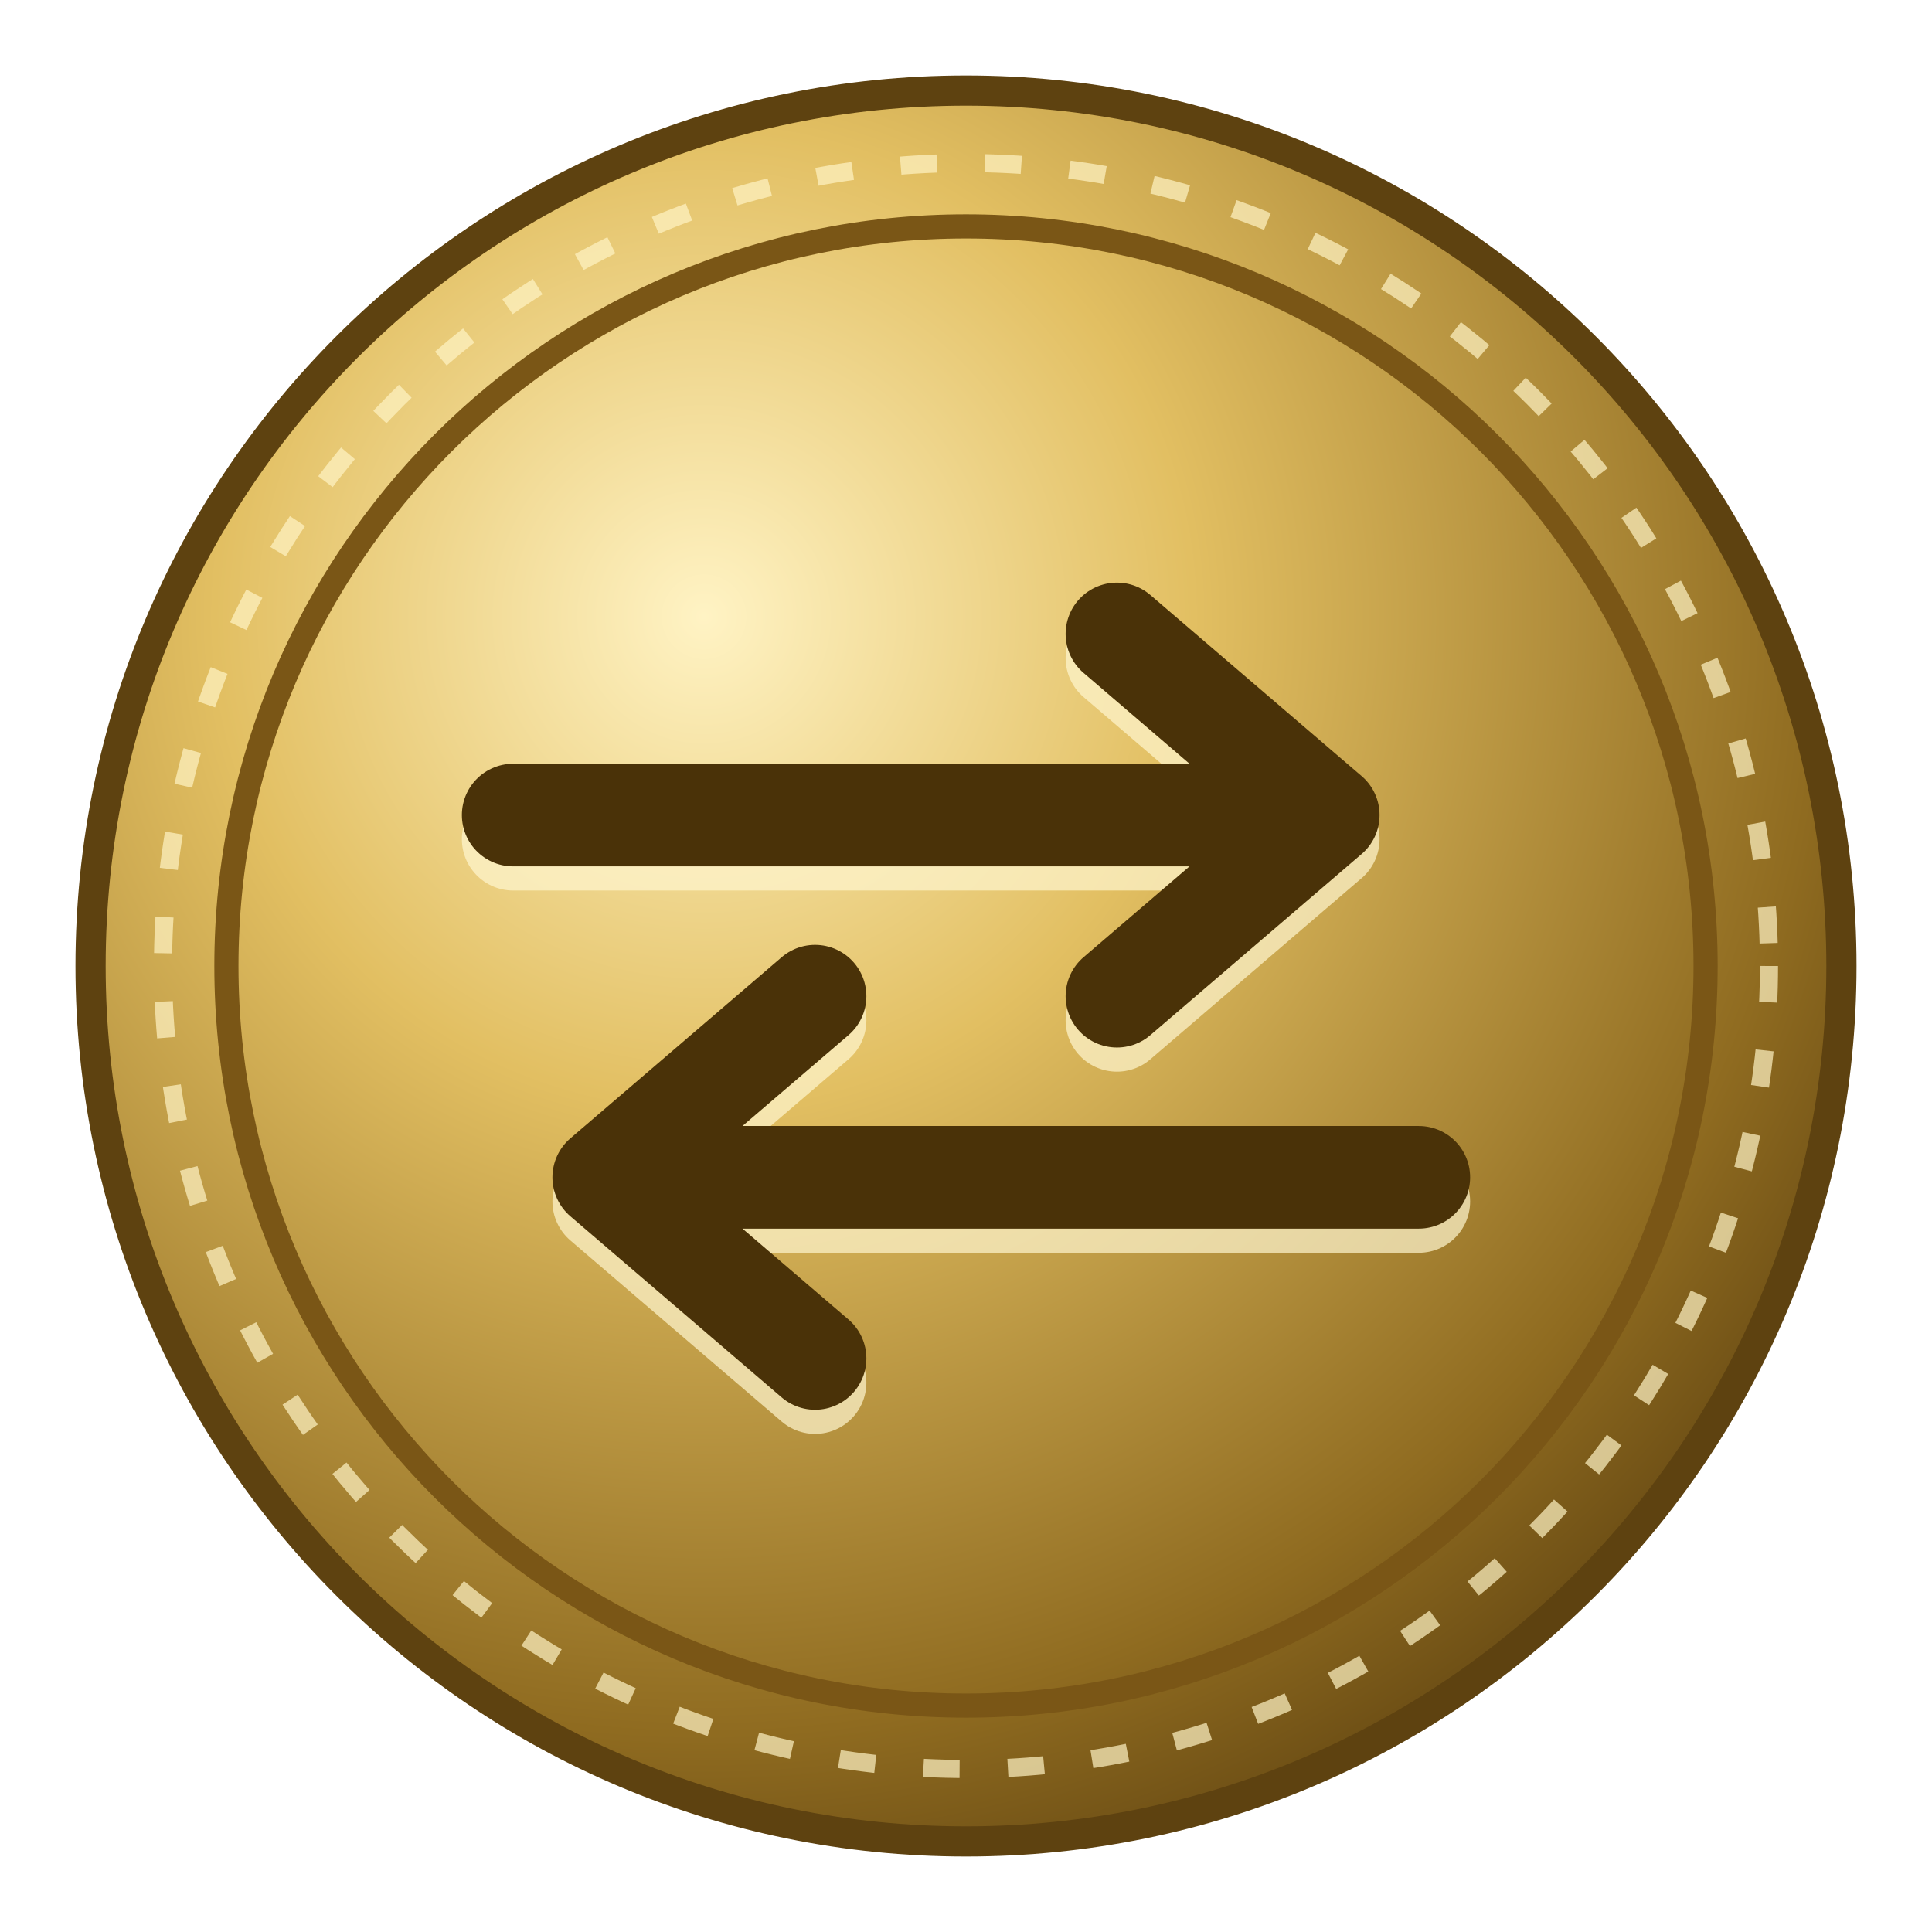
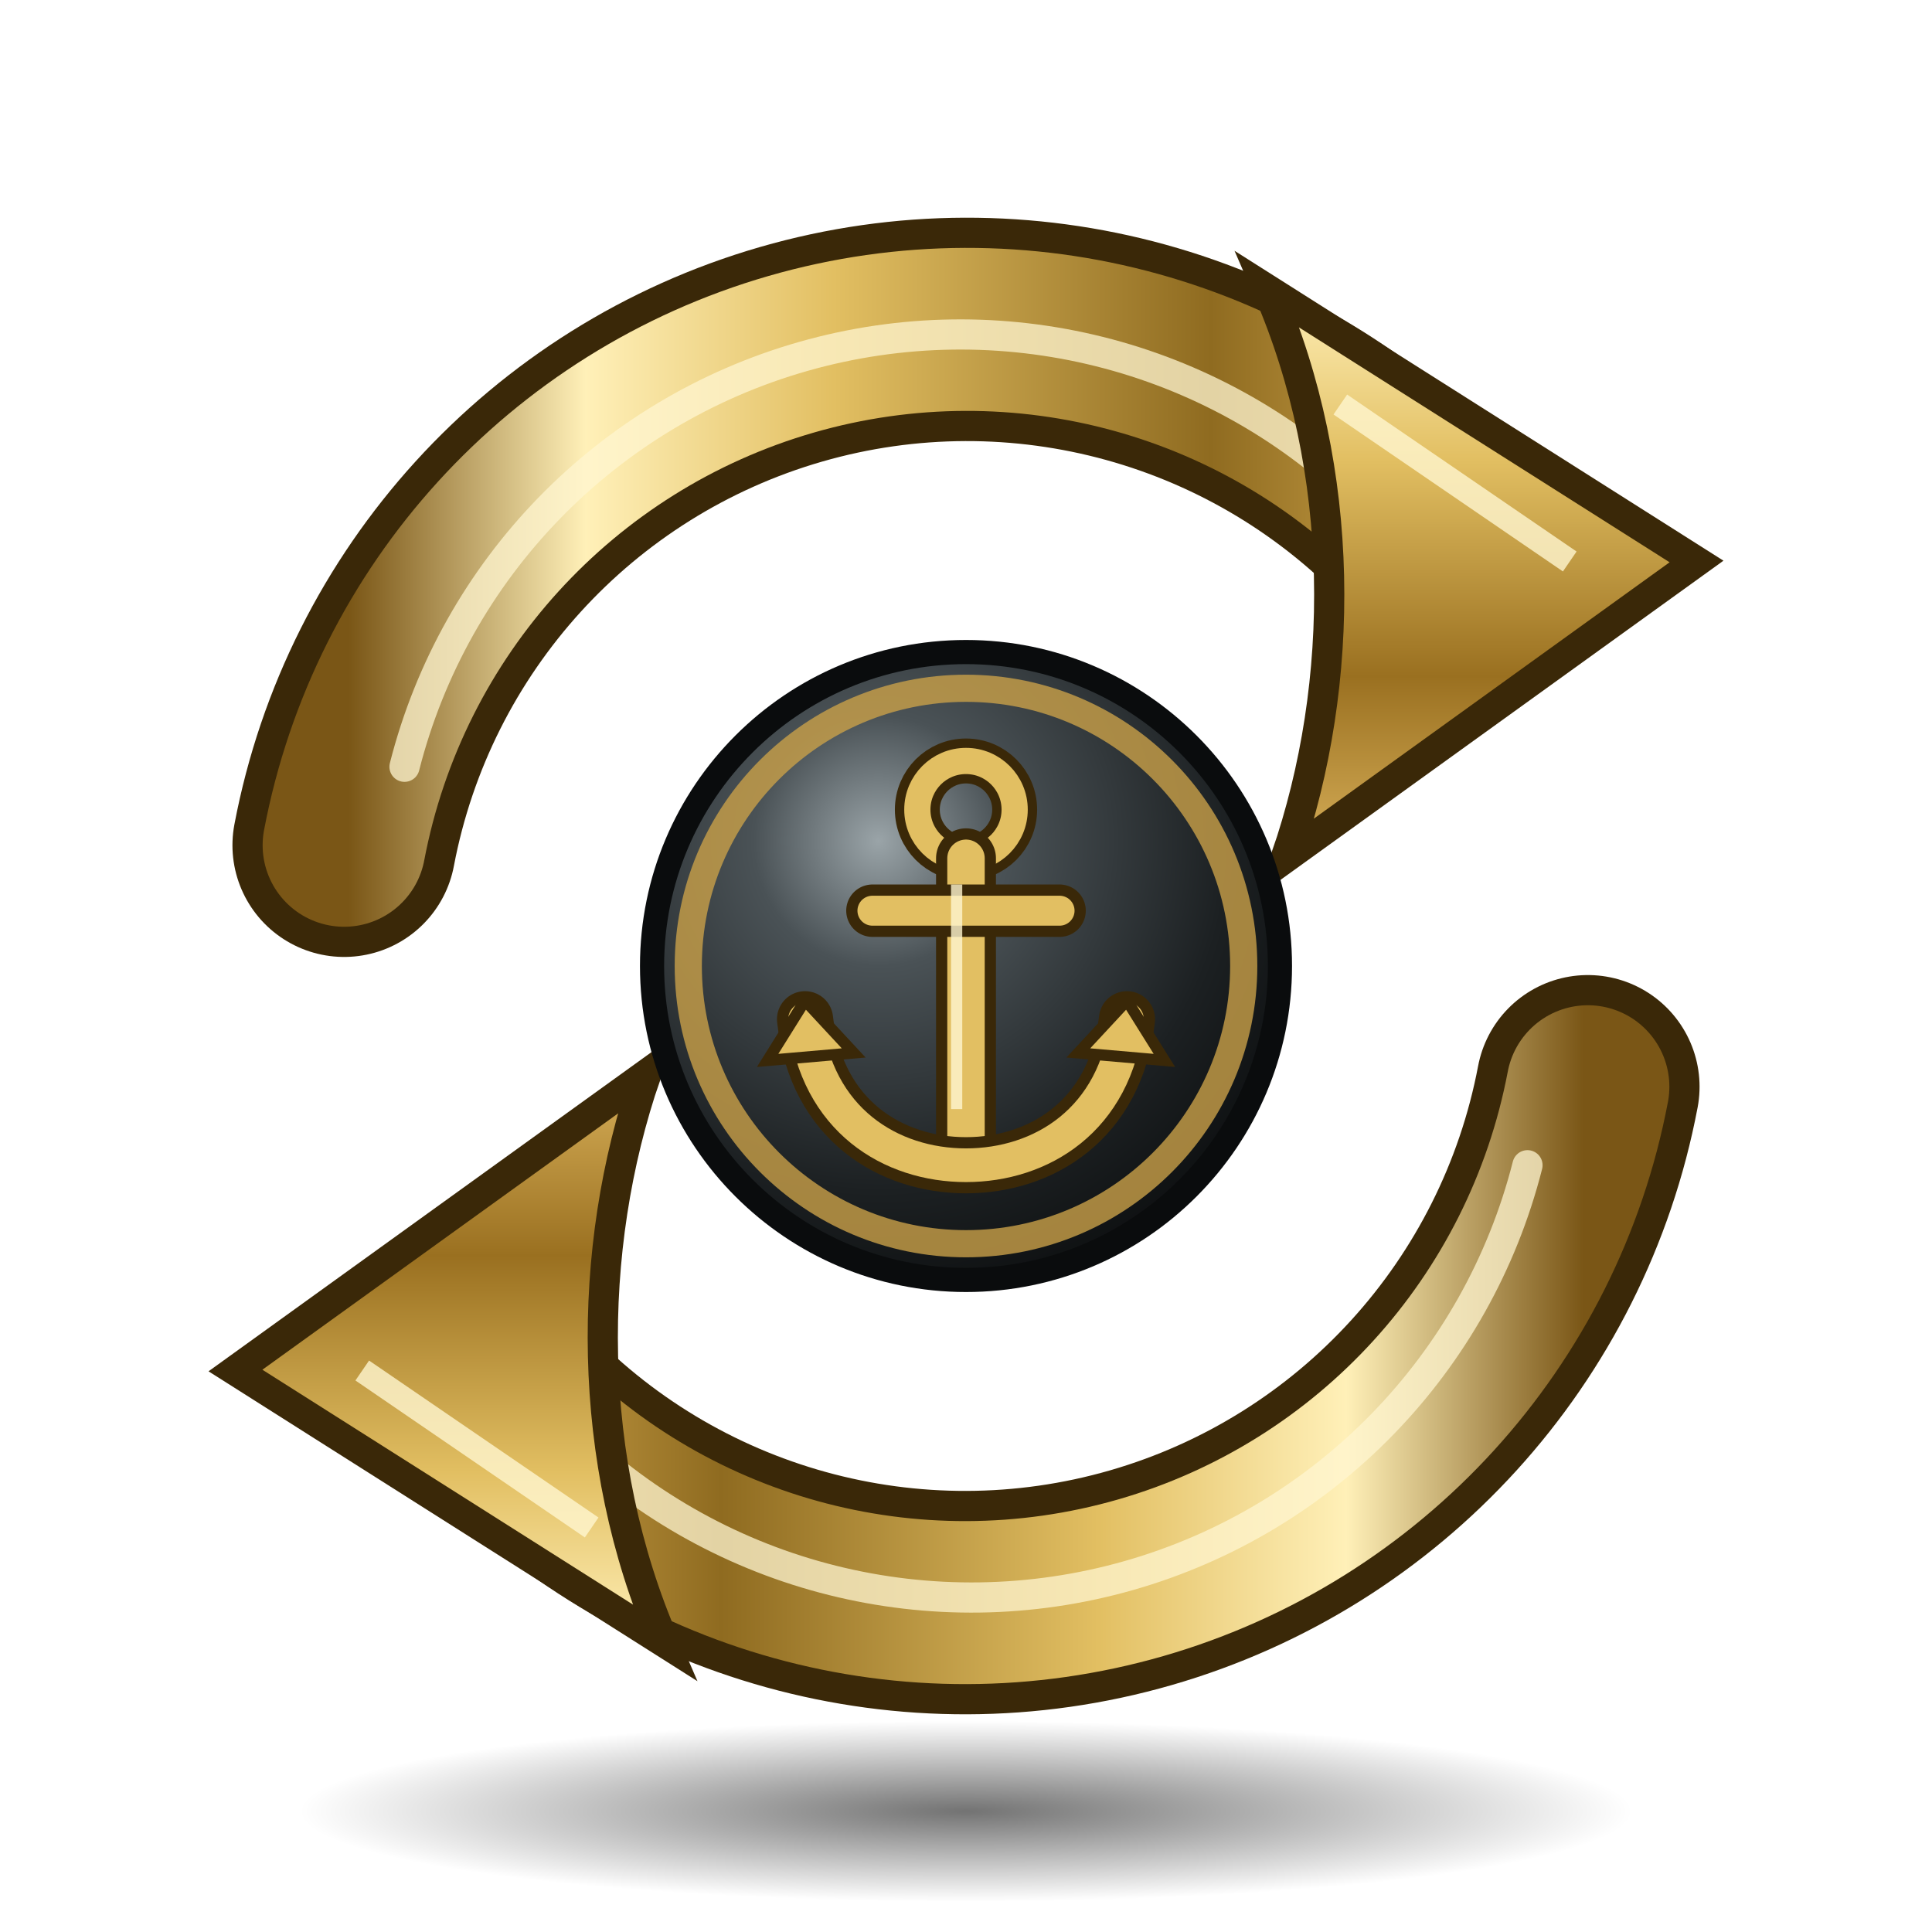
- <svg xmlns="http://www.w3.org/2000/svg" viewBox="0 0 64 64" width="128" height="128">
+ <svg xmlns="http://www.w3.org/2000/svg" viewBox="0.00 -1.00 64 64" width="128" height="128">
  <defs>
    <linearGradient id="br" x1="0" y1="0" x2="0" y2="1">
      <stop offset="0" stop-color="#fff0b8" />
      <stop offset=".3" stop-color="#e2bf62" />
      <stop offset=".68" stop-color="#9a7020" />
      <stop offset="1" stop-color="#d8b05a" />
    </linearGradient>
    <linearGradient id="brH" x1="0" y1="0" x2="1" y2="0">
      <stop offset="0" stop-color="#7a5616" />
      <stop offset=".22" stop-color="#fff0b8" />
      <stop offset=".45" stop-color="#e2bf62" />
      <stop offset=".8" stop-color="#8f6b20" />
      <stop offset="1" stop-color="#c9a048" />
    </linearGradient>
    <radialGradient id="brR" cx=".35" cy=".3" r=".8">
      <stop offset="0" stop-color="#fff3c4" />
      <stop offset=".35" stop-color="#e2bf62" />
      <stop offset=".8" stop-color="#8f6b20" />
      <stop offset="1" stop-color="#5e4210" />
    </radialGradient>
    <linearGradient id="ir" x1="0" y1="0" x2="0" y2="1">
      <stop offset="0" stop-color="#5d6569" />
      <stop offset=".16" stop-color="#e4ecef" />
      <stop offset=".3" stop-color="#8a9498" />
      <stop offset=".62" stop-color="#4a5256" />
      <stop offset=".86" stop-color="#2a2f32" />
      <stop offset="1" stop-color="#6a7276" />
    </linearGradient>
    <linearGradient id="oak" x1="0" y1="0" x2="0" y2="1">
      <stop offset="0" stop-color="#a87444" />
      <stop offset=".1" stop-color="#d09a66" />
      <stop offset=".25" stop-color="#94623a" />
      <stop offset=".8" stop-color="#6e4526" />
      <stop offset="1" stop-color="#4a2c14" />
    </linearGradient>
    <linearGradient id="oakH" x1="0" y1="0" x2="1" y2="0">
      <stop offset="0" stop-color="#4a2c14" />
      <stop offset=".3" stop-color="#c79260" />
      <stop offset=".55" stop-color="#94623a" />
      <stop offset="1" stop-color="#4a2c14" />
    </linearGradient>
    <radialGradient id="knob" cx=".38" cy=".32" r=".75">
      <stop offset="0" stop-color="#d8a06a" />
      <stop offset=".6" stop-color="#7a4a24" />
      <stop offset="1" stop-color="#3a2210" />
    </radialGradient>
    <linearGradient id="lea" x1="0" y1="0" x2="1" y2="1">
      <stop offset="0" stop-color="#9a3e28" />
      <stop offset=".45" stop-color="#6e2416" />
      <stop offset="1" stop-color="#3e120a" />
    </linearGradient>
    <linearGradient id="leaV" x1="0" y1="0" x2="0" y2="1">
      <stop offset="0" stop-color="#8a5a3a" />
      <stop offset=".3" stop-color="#5a3420" />
      <stop offset="1" stop-color="#2e180c" />
    </linearGradient>
    <linearGradient id="pap" x1="0" y1="0" x2="0" y2="1">
      <stop offset="0" stop-color="#fbf5e4" />
      <stop offset="1" stop-color="#e2d2a8" />
    </linearGradient>
    <linearGradient id="papL" x1="0" y1="0" x2="1" y2="0">
      <stop offset="0" stop-color="#efe3c2" />
      <stop offset=".75" stop-color="#f8f0dc" />
      <stop offset="1" stop-color="#c9b588" />
    </linearGradient>
    <linearGradient id="papR" x1="0" y1="0" x2="1" y2="0">
      <stop offset="0" stop-color="#c9b588" />
      <stop offset=".25" stop-color="#f8f0dc" />
      <stop offset="1" stop-color="#efe3c2" />
    </linearGradient>
    <linearGradient id="sand" x1="0" y1="0" x2="0" y2="1">
      <stop offset="0" stop-color="#f2d590" />
      <stop offset="1" stop-color="#b98a3a" />
    </linearGradient>
    <linearGradient id="fold" x1="0" y1="0" x2="1" y2="0">
      <stop offset="0" stop-color="#000" stop-opacity=".18" />
      <stop offset=".3" stop-color="#fff" stop-opacity=".22" />
      <stop offset=".55" stop-color="#000" stop-opacity=".16" />
      <stop offset=".8" stop-color="#fff" stop-opacity=".18" />
      <stop offset="1" stop-color="#000" stop-opacity=".22" />
    </linearGradient>
    <radialGradient id="ao" cx=".5" cy=".5" r=".5">
      <stop offset="0" stop-color="#000" stop-opacity=".55" />
      <stop offset="1" stop-color="#000" stop-opacity="0" />
    </radialGradient>
    <radialGradient id="lens" cx=".4" cy=".35" r=".7">
      <stop offset="0" stop-color="#e8f6ff" />
      <stop offset=".3" stop-color="#6aa4c4" />
      <stop offset="1" stop-color="#14324a" />
    </radialGradient>
    <linearGradient id="glass" x1="0" y1="0" x2="1" y2="0">
      <stop offset="0" stop-color="#cfe6ee" stop-opacity=".5" />
      <stop offset=".25" stop-color="#ffffff" stop-opacity=".15" />
      <stop offset=".7" stop-color="#a8c8d4" stop-opacity=".12" />
      <stop offset="1" stop-color="#cfe6ee" stop-opacity=".45" />
    </linearGradient>
  </defs>
-   <circle cx="32" cy="32" r="29" fill="url(#brR)" stroke="#5e4210" stroke-width="1" />
-   <circle cx="32" cy="32" r="24.5" fill="none" stroke="#7a5616" stroke-width=".8" />
-   <circle cx="32" cy="32" r="26.6" fill="none" stroke="#fff3c4" stroke-width=".6" stroke-dasharray="1.2 1.6" opacity=".7" />
-   <g stroke="#fff6d0" transform="translate(0 .8)" opacity=".7">
-     <path d="M17 27 H43 M37 21 L44 27 L37 33" fill="none" stroke-width="3.4" stroke-linecap="round" stroke-linejoin="round" />
-     <path d="M47 39 H21 M27 33 L20 39 L27 45" fill="none" stroke-width="3.4" stroke-linecap="round" stroke-linejoin="round" />
+   <defs>
+     <radialGradient id="gold" cx=".38" cy=".32" r=".78">
+       <stop offset="0" stop-color="#fff6cc" />
+       <stop offset=".28" stop-color="#f2d27a" />
+       <stop offset=".62" stop-color="#c9973a" />
+       <stop offset=".9" stop-color="#8a5f18" />
+       <stop offset="1" stop-color="#6a4810" />
+     </radialGradient>
+     <radialGradient id="goldIn" cx=".42" cy=".36" r=".7">
+       <stop offset="0" stop-color="#f8dc8a" />
+       <stop offset=".55" stop-color="#d9a948" />
+       <stop offset="1" stop-color="#a87a26" />
+     </radialGradient>
+     <linearGradient id="edge" x1="0" y1="0" x2="1" y2="0">
+       <stop offset="0" stop-color="#6a4810" />
+       <stop offset=".3" stop-color="#b98a2e" />
+       <stop offset=".55" stop-color="#7a5414" />
+       <stop offset="1" stop-color="#4a3008" />
+     </linearGradient>
+     <radialGradient id="ironR" cx=".36" cy=".3" r=".8">
+       <stop offset="0" stop-color="#9aa4a8" />
+       <stop offset=".25" stop-color="#4a5256" />
+       <stop offset=".7" stop-color="#1c2022" />
+       <stop offset="1" stop-color="#0a0c0d" />
+     </radialGradient>
+     <linearGradient id="pewter" x1="0" y1="0" x2="1" y2="0">
+       <stop offset="0" stop-color="#5a6266" />
+       <stop offset=".2" stop-color="#c8d2d6" />
+       <stop offset=".42" stop-color="#8a9498" />
+       <stop offset=".8" stop-color="#3e4548" />
+       <stop offset="1" stop-color="#6a7276" />
+     </linearGradient>
+     <linearGradient id="staveH" x1="0" y1="0" x2="1" y2="0">
+       <stop offset="0" stop-color="#4a2c14" />
+       <stop offset=".25" stop-color="#b47c48" />
+       <stop offset=".5" stop-color="#8a5a32" />
+       <stop offset=".85" stop-color="#5a361a" />
+       <stop offset="1" stop-color="#3a2210" />
+     </linearGradient>
+     <radialGradient id="foam" cx=".4" cy=".35" r=".7">
+       <stop offset="0" stop-color="#fffdf4" />
+       <stop offset=".7" stop-color="#efe2c4" />
+       <stop offset="1" stop-color="#c9b48a" />
+     </radialGradient>
+     <radialGradient id="spark" cx=".5" cy=".5" r=".5">
+       <stop offset="0" stop-color="#fffbe0" />
+       <stop offset=".35" stop-color="#ffd25a" />
+       <stop offset=".7" stop-color="#ff7a1a" stop-opacity=".6" />
+       <stop offset="1" stop-color="#ff5a00" stop-opacity="0" />
+     </radialGradient>
+     <radialGradient id="blackIn" cx=".42" cy=".34" r=".75">
+       <stop offset="0" stop-color="#3a3e46" />
+       <stop offset=".5" stop-color="#16181e" />
+       <stop offset="1" stop-color="#050608" />
+     </radialGradient>
+     <radialGradient id="pearl" cx=".36" cy=".3" r=".75">
+       <stop offset="0" stop-color="#9aa4b4" />
+       <stop offset=".25" stop-color="#3a3f4c" />
+       <stop offset=".7" stop-color="#0c0d12" />
+       <stop offset="1" stop-color="#1c1a28" />
+     </radialGradient>
+     <linearGradient id="silv" x1="0" y1="0" x2="0" y2="1">
+       <stop offset="0" stop-color="#f4f6f8" />
+       <stop offset=".5" stop-color="#b8c0c6" />
+       <stop offset="1" stop-color="#7a848c" />
+     </linearGradient>
+     <linearGradient id="wax" x1="0" y1="0" x2="1" y2="1">
+       <stop offset="0" stop-color="#d0473a" />
+       <stop offset=".5" stop-color="#9a2218" />
+       <stop offset="1" stop-color="#5e0f0a" />
+     </linearGradient>
+     <linearGradient id="parch" x1="0" y1="0" x2="0" y2="1">
+       <stop offset="0" stop-color="#f6ead0" />
+       <stop offset=".6" stop-color="#e6d2a4" />
+       <stop offset="1" stop-color="#c9ad74" />
+     </linearGradient>
+     <linearGradient id="parchRoll" x1="0" y1="0" x2="0" y2="1">
+       <stop offset="0" stop-color="#b8996a" />
+       <stop offset=".3" stop-color="#fbf2dc" />
+       <stop offset=".6" stop-color="#d9c294" />
+       <stop offset="1" stop-color="#8a6e42" />
+     </linearGradient>
+     <linearGradient id="plank" x1="0" y1="0" x2="0" y2="1">
+       <stop offset="0" stop-color="#d4a26c" />
+       <stop offset=".15" stop-color="#b9824e" />
+       <stop offset=".85" stop-color="#8a5a32" />
+       <stop offset="1" stop-color="#5a361a" />
+     </linearGradient>
+     <radialGradient id="shieldW" cx=".4" cy=".35" r=".75">
+       <stop offset="0" stop-color="#c48e58" />
+       <stop offset=".6" stop-color="#7e4e28" />
+       <stop offset="1" stop-color="#4a2a12" />
+     </radialGradient>
+   </defs>
+   <ellipse cx="32" cy="59" rx="22" ry="3" fill="url(#ao)" />
+   <g transform="rotate(0 32 31)">
+     <path d="M11.4 27 A 21 21 0 0 1 47.4 16.6" stroke="#3a2808" stroke-width="7.4" fill="none" stroke-linecap="round" />
+     <path d="M11.4 27 A 21 21 0 0 1 47.4 16.6" stroke="url(#brH)" stroke-width="5.4" fill="none" stroke-linecap="round" />
+     <path d="M13.4 24.4 A 19 19 0 0 1 45 15.4" stroke="#fff6d0" stroke-width="1" fill="none" stroke-linecap="round" opacity=".75" />
+     <path d="M42 8.6 L56.2 17.6 L42.6 27.4 C 44.6 21.6 44.6 14.6 42 8.6 Z" fill="url(#br)" stroke="#3a2808" stroke-width="1" />
+     <path d="M44.4 12.4 L52 17.6" stroke="#fff6d0" stroke-width=".8" opacity=".8" />
  </g>
-   <g stroke="#4a3208">
-     <path d="M17 27 H43 M37 21 L44 27 L37 33" fill="none" stroke-width="3.4" stroke-linecap="round" stroke-linejoin="round" />
-     <path d="M47 39 H21 M27 33 L20 39 L27 45" fill="none" stroke-width="3.4" stroke-linecap="round" stroke-linejoin="round" />
+   <g transform="rotate(180 32 31)">
+     <path d="M11.4 27 A 21 21 0 0 1 47.4 16.6" stroke="#3a2808" stroke-width="7.4" fill="none" stroke-linecap="round" />
+     <path d="M11.4 27 A 21 21 0 0 1 47.4 16.6" stroke="url(#brH)" stroke-width="5.4" fill="none" stroke-linecap="round" />
+     <path d="M13.4 24.4 A 19 19 0 0 1 45 15.4" stroke="#fff6d0" stroke-width="1" fill="none" stroke-linecap="round" opacity=".75" />
+     <path d="M42 8.6 L56.2 17.6 L42.6 27.4 C 44.6 21.6 44.6 14.6 42 8.6 Z" fill="url(#br)" stroke="#3a2808" stroke-width="1" />
+     <path d="M44.4 12.4 L52 17.6" stroke="#fff6d0" stroke-width=".8" opacity=".8" />
+   </g>
+   <circle cx="32" cy="31" r="10.4" fill="url(#ironR)" stroke="#0a0c0d" stroke-width=".8" />
+   <circle cx="32" cy="31" r="9.2" fill="none" stroke="#c9a048" stroke-width=".9" opacity=".8" />
+   <g transform="translate(32 31.4) scale(0.62)">
+     <circle cx="0" cy="-9" r="2.6" fill="none" stroke="#3a2808" stroke-width="2.4" />
+     <circle cx="0" cy="-9" r="2.6" fill="none" stroke="#e2bf62" stroke-width="1.4" />
+     <path d="M0 -6.4 V9" stroke="#3a2808" stroke-width="3.2" stroke-linecap="round" />
+     <path d="M0 -6.4 V9" stroke="#e2bf62" stroke-width="2" stroke-linecap="round" />
+     <path d="M-5 -3.6 H5" stroke="#3a2808" stroke-width="2.8" stroke-linecap="round" />
+     <path d="M-5 -3.6 H5" stroke="#e2bf62" stroke-width="1.6" stroke-linecap="round" />
+     <path d="M-8.6 2.2 C -8 7.6 -4 10 0 10 C 4 10 8 7.6 8.6 2.2" stroke="#3a2808" stroke-width="3" fill="none" stroke-linecap="round" />
+     <path d="M-8.6 2.2 C -8 7.6 -4 10 0 10 C 4 10 8 7.6 8.6 2.2" stroke="#e2bf62" stroke-width="1.8" fill="none" stroke-linecap="round" />
+     <path d="M-10.6 4.4 L-8.6 1.2 L-6 4 Z M10.6 4.4 L8.6 1.2 L6 4 Z" fill="#e2bf62" stroke="#3a2808" stroke-width=".6" />
+     <path d="M-.5 -5 V7" stroke="#fff6d0" stroke-width=".6" opacity=".8" />
  </g>
</svg>
